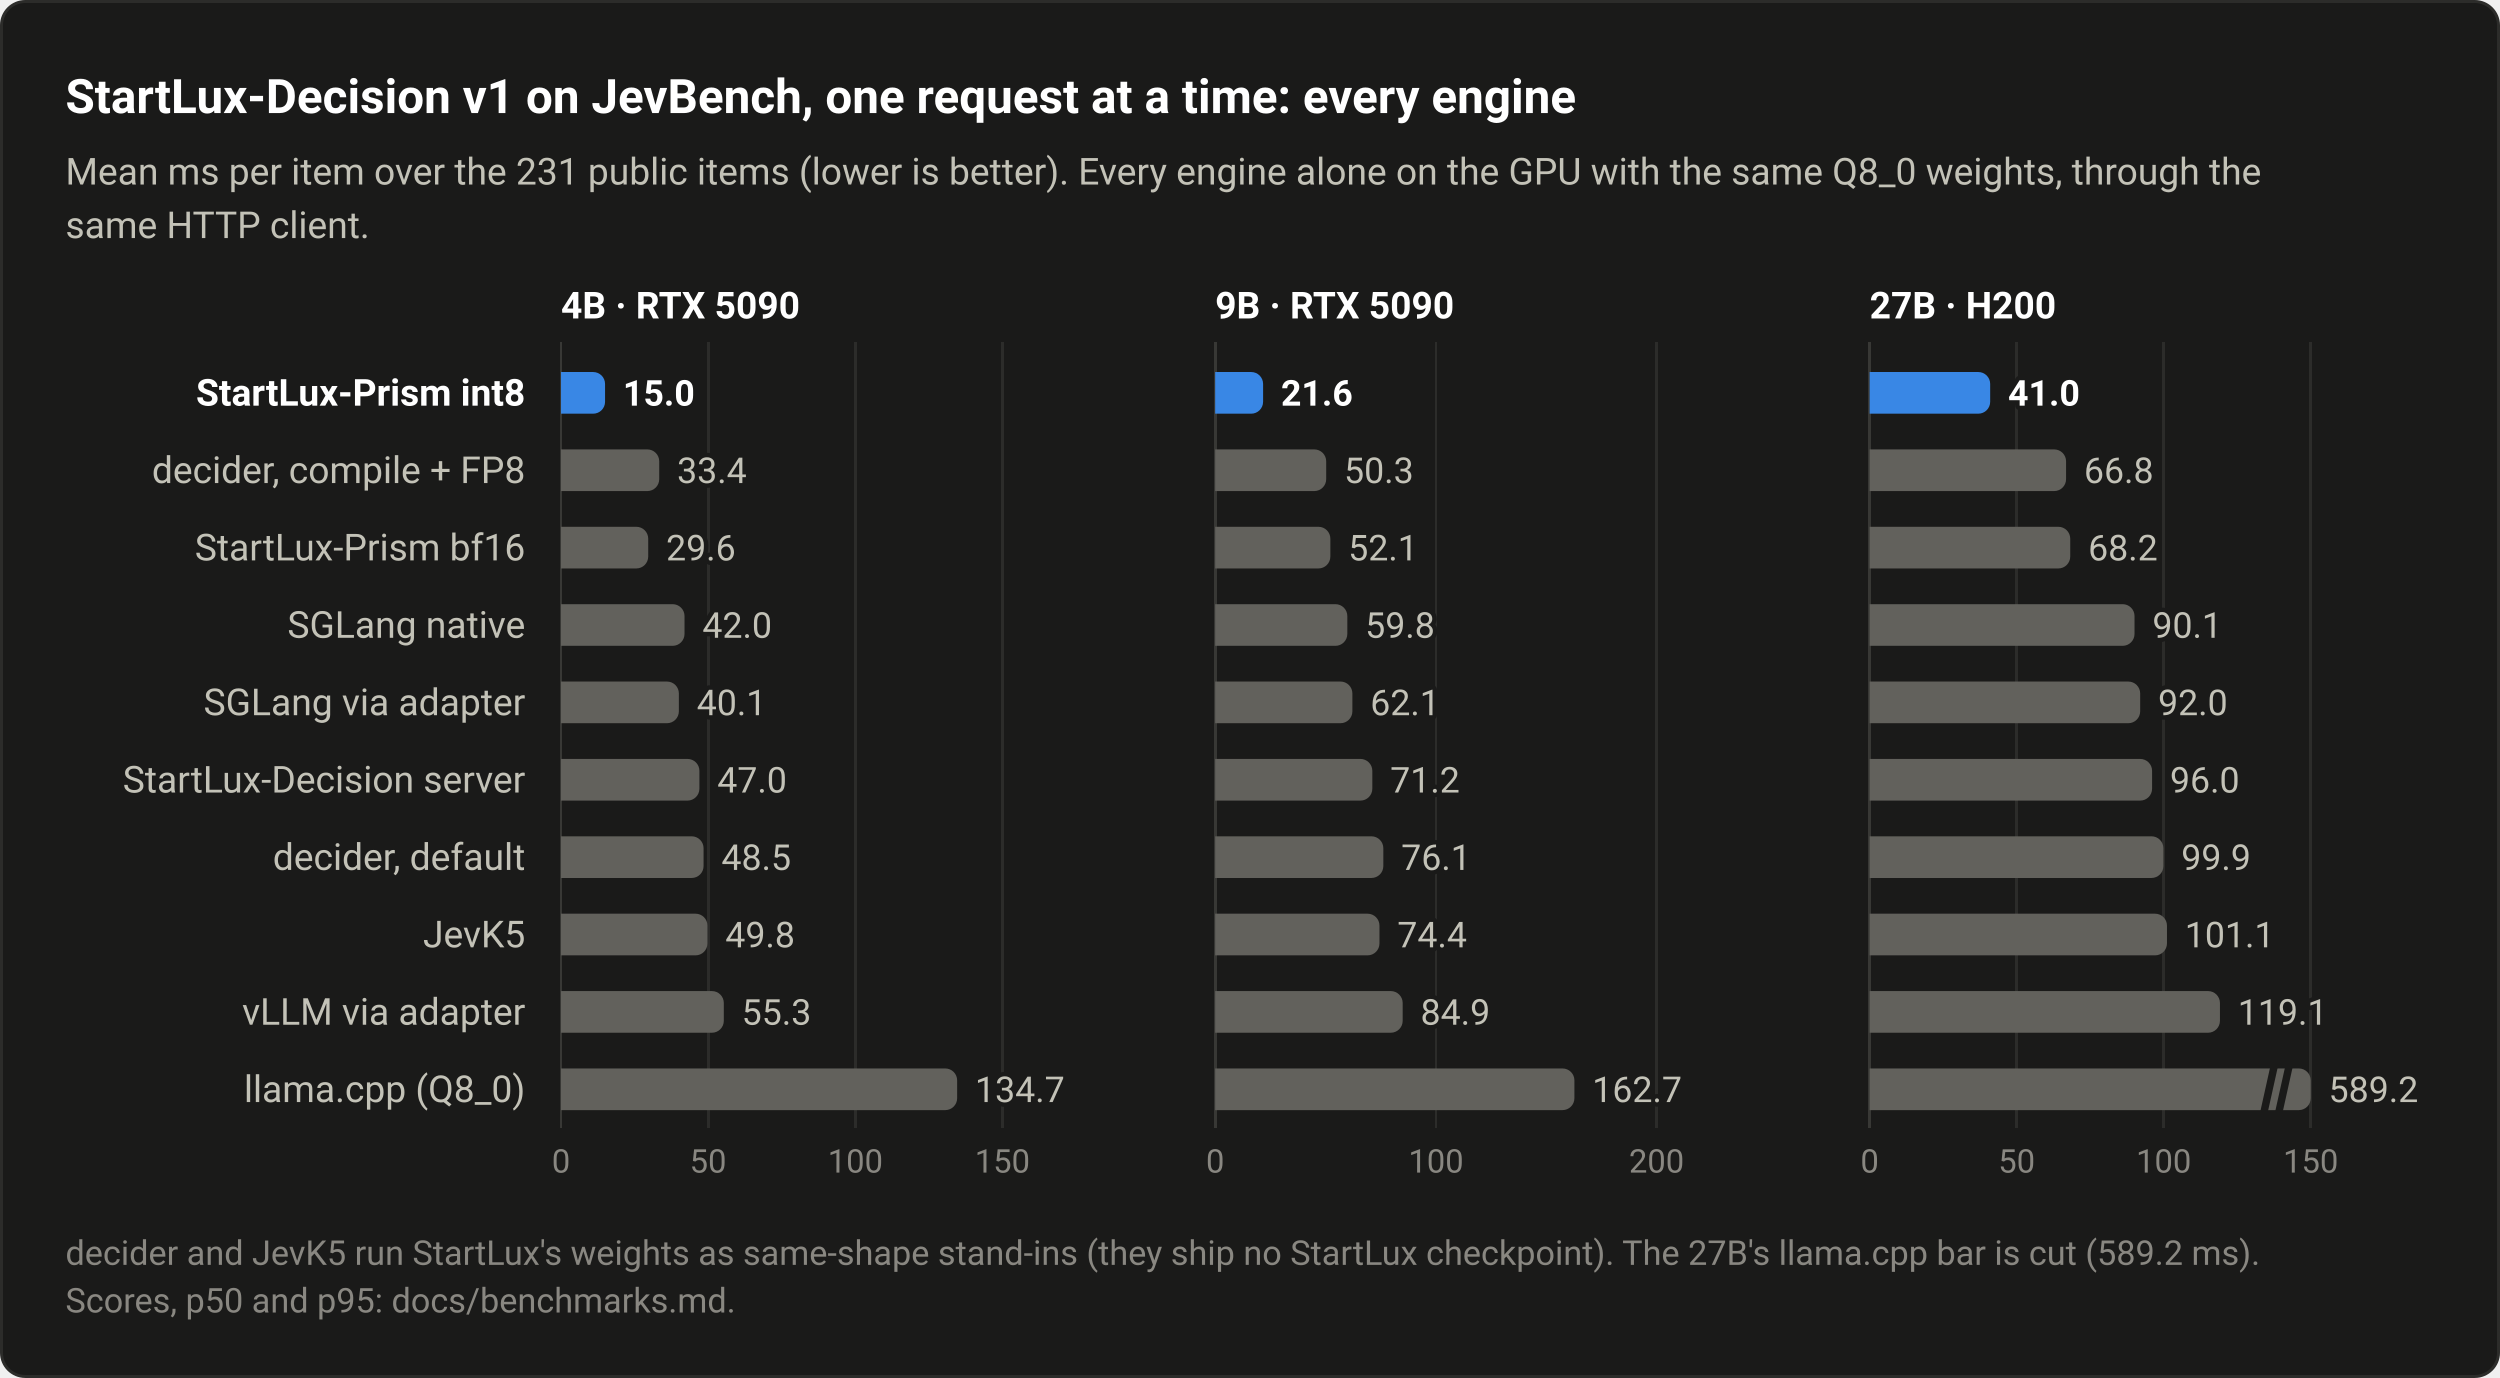
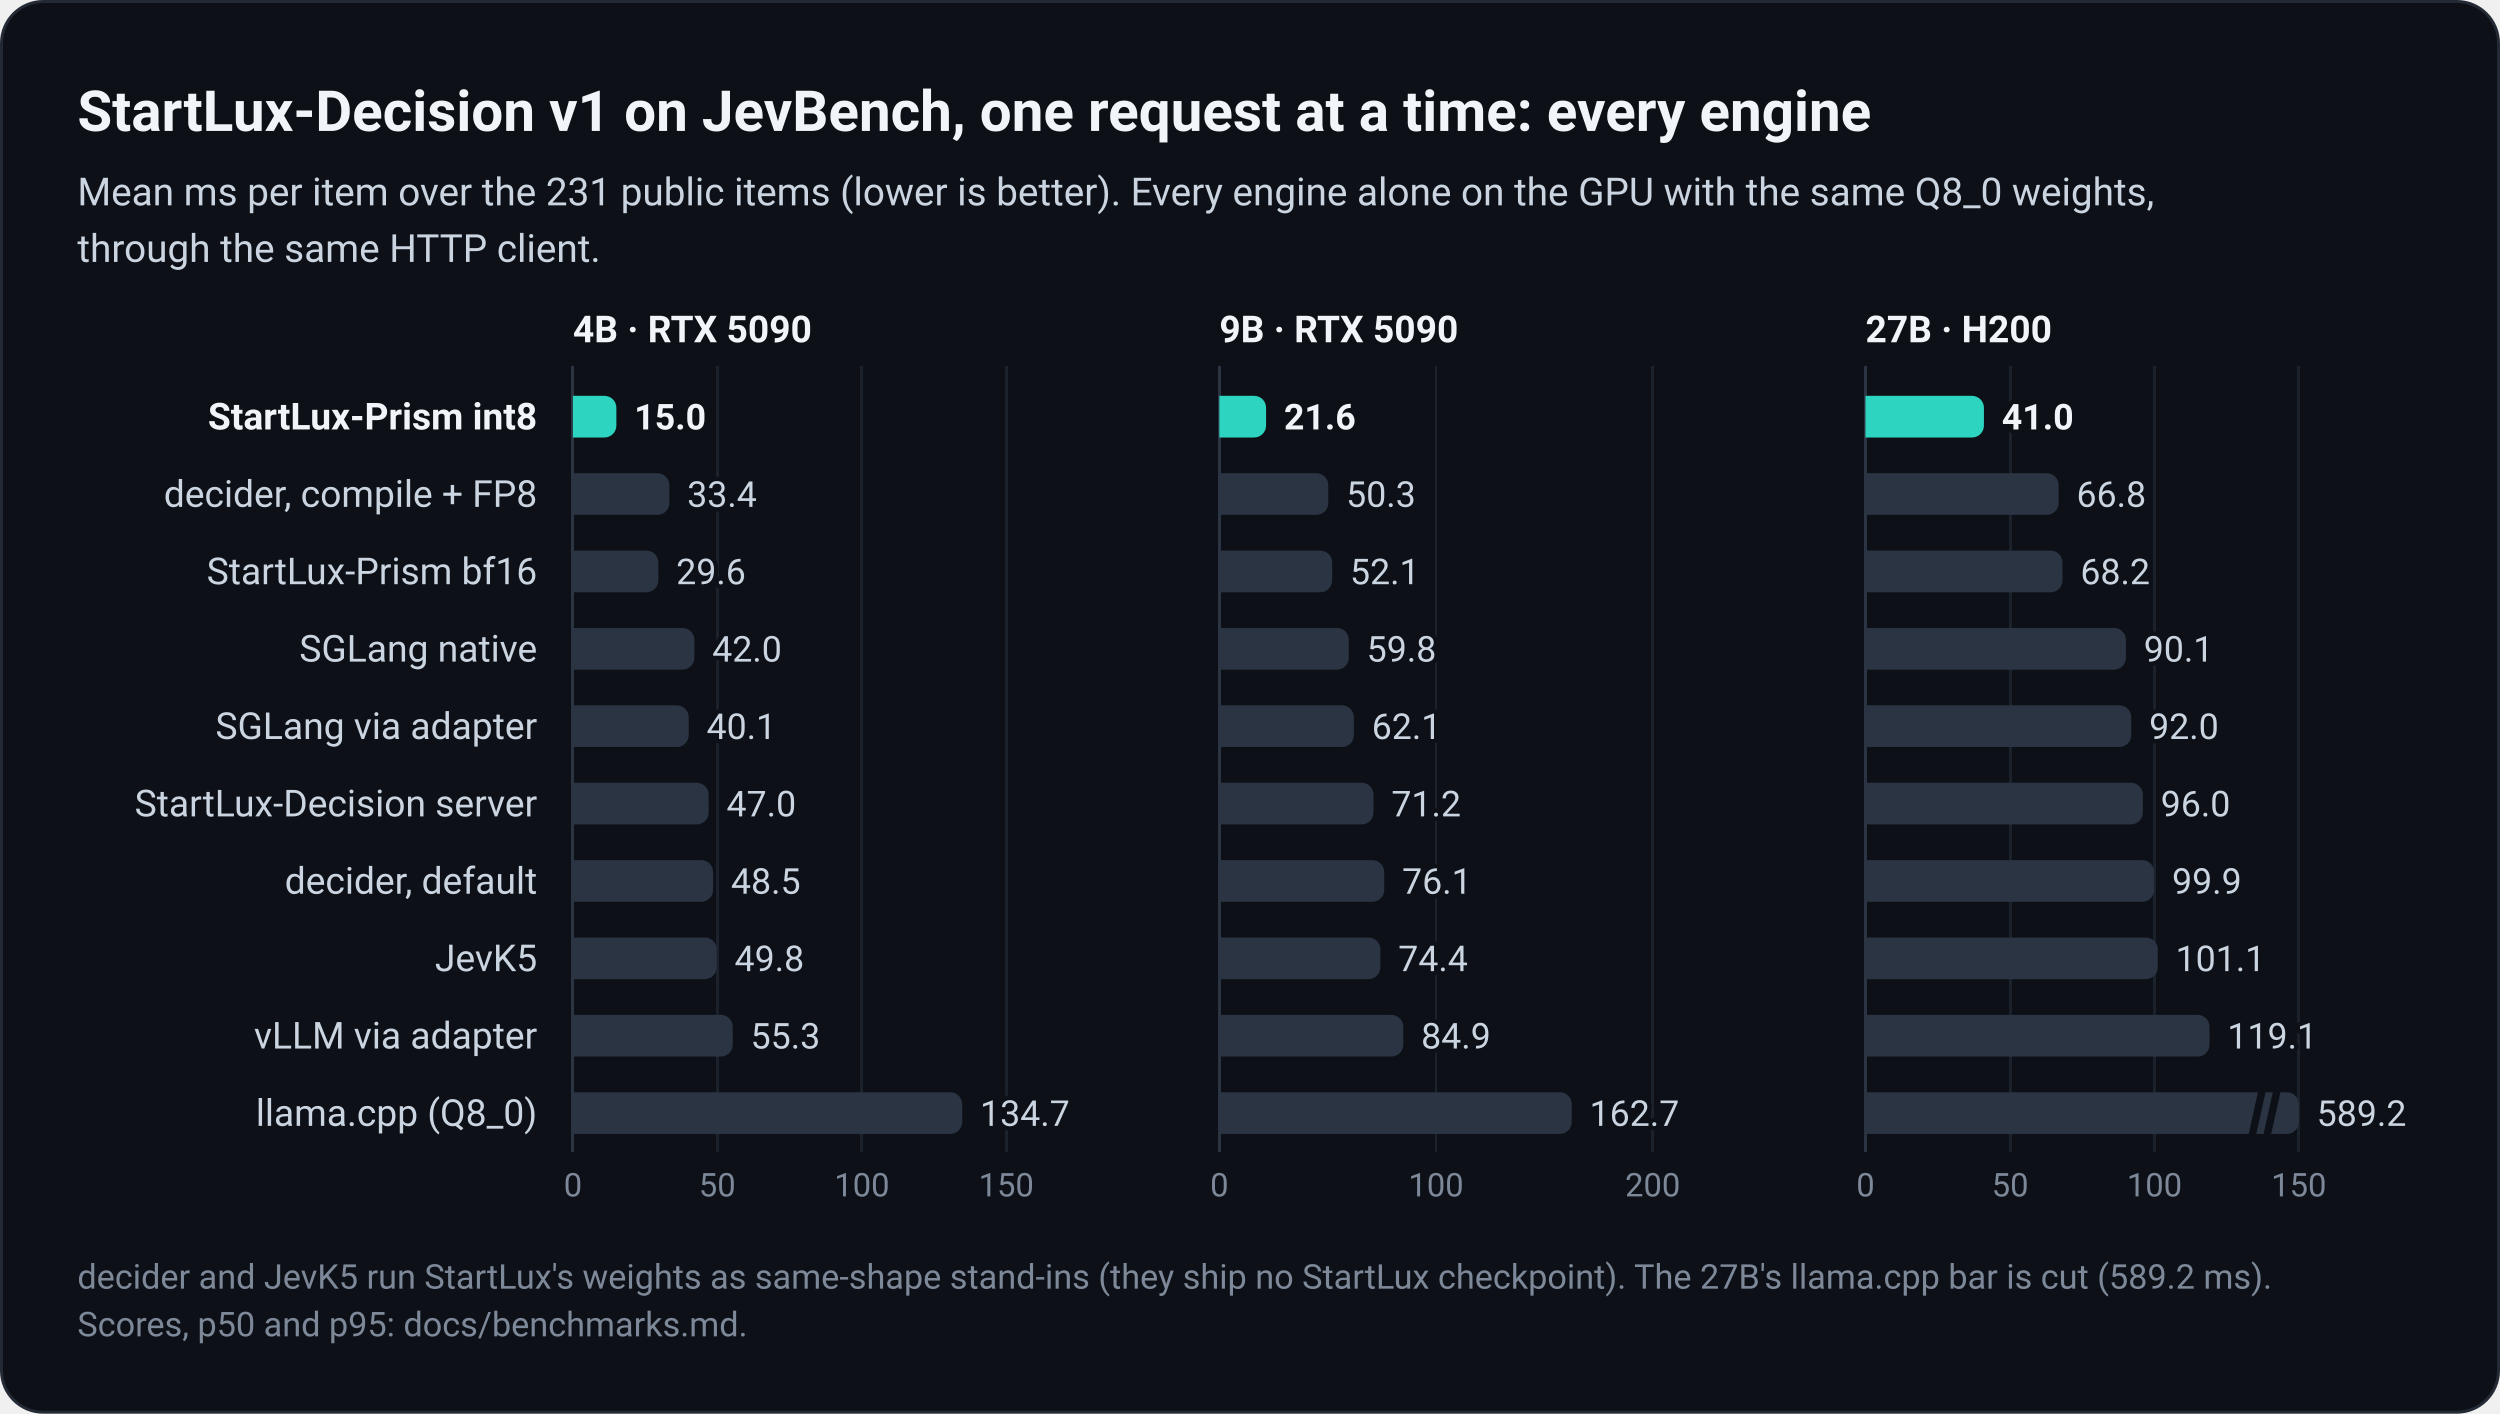
- <svg xmlns="http://www.w3.org/2000/svg" width="840" height="463" viewBox="0 0 840 463" role="img" aria-labelledby="title desc" font-family="system-ui, -apple-system, 'Segoe UI', Roboto, 'Helvetica Neue', Arial, sans-serif">
-   <rect x="0.5" y="0.5" width="839" height="462" rx="8" fill="#1a1a19" stroke="#2c2c2a" />
-   <text x="22.0" y="38.0" font-size="16" fill="#ffffff" text-anchor="start" font-weight="600">StartLux-Decision v1 on JevBench, one request at a time: every engine</text>
-   <text x="22.0" y="62.0" font-size="12.5" fill="#c3c2b7" text-anchor="start" font-weight="400">Mean ms per item over the 231 public items (lower is better). Every engine alone on the GPU with the same Q8_0 weights, through the</text>
-   <text x="22.0" y="80.0" font-size="12.5" fill="#c3c2b7" text-anchor="start" font-weight="400">same HTTP client.</text>
-   <text x="188.5" y="107.0" font-size="12.5" fill="#ffffff" text-anchor="start" font-weight="600">4B · RTX 5090</text>
-   <text x="188.5" y="394.0" font-size="11" fill="#898781" text-anchor="middle" font-weight="400" style="font-variant-numeric: tabular-nums">0</text>
-   <line x1="237.9" y1="115.0" x2="237.9" y2="379.0" stroke="#2c2c2a" stroke-width="1" shape-rendering="crispEdges" />
-   <text x="237.9" y="394.0" font-size="11" fill="#898781" text-anchor="middle" font-weight="400" style="font-variant-numeric: tabular-nums">50</text>
-   <line x1="287.4" y1="115.0" x2="287.4" y2="379.0" stroke="#2c2c2a" stroke-width="1" shape-rendering="crispEdges" />
-   <text x="287.4" y="394.0" font-size="11" fill="#898781" text-anchor="middle" font-weight="400" style="font-variant-numeric: tabular-nums">100</text>
-   <line x1="336.8" y1="115.0" x2="336.8" y2="379.0" stroke="#2c2c2a" stroke-width="1" shape-rendering="crispEdges" />
-   <text x="336.8" y="394.0" font-size="11" fill="#898781" text-anchor="middle" font-weight="400" style="font-variant-numeric: tabular-nums">150</text>
-   <line x1="188.5" y1="115.0" x2="188.5" y2="379.0" stroke="#383835" stroke-width="1" shape-rendering="crispEdges" />
-   <path d="M188.5,125.0 H199.3 A4.0,4.0 0 0 1 203.3,129.0 V135.0 A4.0,4.0 0 0 1 199.3,139.0 H188.5 Z" fill="#3987e5" />
-   <text x="209.3" y="136.3" font-size="12" fill="#ffffff" text-anchor="start" font-weight="600" style="font-variant-numeric: tabular-nums" stroke="#1a1a19" stroke-width="3" stroke-linejoin="round" paint-order="stroke">15.0</text>
-   <path d="M188.5,151.0 H217.5 A4.0,4.0 0 0 1 221.5,155.0 V161.0 A4.0,4.0 0 0 1 217.5,165.0 H188.5 Z" fill="#62615c" />
-   <text x="227.5" y="162.3" font-size="12" fill="#c3c2b7" text-anchor="start" font-weight="400" style="font-variant-numeric: tabular-nums" stroke="#1a1a19" stroke-width="3" stroke-linejoin="round" paint-order="stroke">33.4</text>
-   <path d="M188.5,177.0 H213.8 A4.0,4.0 0 0 1 217.8,181.0 V187.0 A4.0,4.0 0 0 1 213.8,191.0 H188.5 Z" fill="#62615c" />
-   <text x="223.8" y="188.3" font-size="12" fill="#c3c2b7" text-anchor="start" font-weight="400" style="font-variant-numeric: tabular-nums" stroke="#1a1a19" stroke-width="3" stroke-linejoin="round" paint-order="stroke">29.6</text>
-   <path d="M188.5,203.0 H226.0 A4.0,4.0 0 0 1 230.0,207.0 V213.0 A4.0,4.0 0 0 1 226.0,217.0 H188.5 Z" fill="#62615c" />
-   <text x="236.0" y="214.3" font-size="12" fill="#c3c2b7" text-anchor="start" font-weight="400" style="font-variant-numeric: tabular-nums" stroke="#1a1a19" stroke-width="3" stroke-linejoin="round" paint-order="stroke">42.0</text>
-   <path d="M188.5,229.0 H224.1 A4.0,4.0 0 0 1 228.1,233.0 V239.0 A4.0,4.0 0 0 1 224.1,243.0 H188.5 Z" fill="#62615c" />
-   <text x="234.1" y="240.3" font-size="12" fill="#c3c2b7" text-anchor="start" font-weight="400" style="font-variant-numeric: tabular-nums" stroke="#1a1a19" stroke-width="3" stroke-linejoin="round" paint-order="stroke">40.1</text>
-   <path d="M188.5,255.0 H231.0 A4.0,4.0 0 0 1 235.0,259.0 V265.0 A4.0,4.0 0 0 1 231.0,269.0 H188.5 Z" fill="#62615c" />
-   <text x="241.0" y="266.3" font-size="12" fill="#c3c2b7" text-anchor="start" font-weight="400" style="font-variant-numeric: tabular-nums" stroke="#1a1a19" stroke-width="3" stroke-linejoin="round" paint-order="stroke">47.0</text>
-   <path d="M188.5,281.0 H232.4 A4.0,4.0 0 0 1 236.4,285.0 V291.0 A4.0,4.0 0 0 1 232.4,295.0 H188.5 Z" fill="#62615c" />
-   <text x="242.4" y="292.3" font-size="12" fill="#c3c2b7" text-anchor="start" font-weight="400" style="font-variant-numeric: tabular-nums" stroke="#1a1a19" stroke-width="3" stroke-linejoin="round" paint-order="stroke">48.5</text>
-   <path d="M188.5,307.0 H233.7 A4.0,4.0 0 0 1 237.7,311.0 V317.0 A4.0,4.0 0 0 1 233.7,321.0 H188.5 Z" fill="#62615c" />
-   <text x="243.7" y="318.3" font-size="12" fill="#c3c2b7" text-anchor="start" font-weight="400" style="font-variant-numeric: tabular-nums" stroke="#1a1a19" stroke-width="3" stroke-linejoin="round" paint-order="stroke">49.8</text>
-   <path d="M188.5,333.0 H239.2 A4.0,4.0 0 0 1 243.2,337.0 V343.0 A4.0,4.0 0 0 1 239.2,347.0 H188.5 Z" fill="#62615c" />
-   <text x="249.2" y="344.3" font-size="12" fill="#c3c2b7" text-anchor="start" font-weight="400" style="font-variant-numeric: tabular-nums" stroke="#1a1a19" stroke-width="3" stroke-linejoin="round" paint-order="stroke">55.3</text>
-   <path d="M188.5,359.0 H317.6 A4.0,4.0 0 0 1 321.6,363.0 V369.0 A4.0,4.0 0 0 1 317.6,373.0 H188.5 Z" fill="#62615c" />
-   <text x="327.6" y="370.3" font-size="12" fill="#c3c2b7" text-anchor="start" font-weight="400" style="font-variant-numeric: tabular-nums" stroke="#1a1a19" stroke-width="3" stroke-linejoin="round" paint-order="stroke">134.7</text>
-   <text x="408.3" y="107.0" font-size="12.5" fill="#ffffff" text-anchor="start" font-weight="600">9B · RTX 5090</text>
-   <text x="408.3" y="394.0" font-size="11" fill="#898781" text-anchor="middle" font-weight="400" style="font-variant-numeric: tabular-nums">0</text>
-   <line x1="482.5" y1="115.0" x2="482.5" y2="379.0" stroke="#2c2c2a" stroke-width="1" shape-rendering="crispEdges" />
-   <text x="482.5" y="394.0" font-size="11" fill="#898781" text-anchor="middle" font-weight="400" style="font-variant-numeric: tabular-nums">100</text>
-   <line x1="556.6" y1="115.0" x2="556.6" y2="379.0" stroke="#2c2c2a" stroke-width="1" shape-rendering="crispEdges" />
-   <text x="556.6" y="394.0" font-size="11" fill="#898781" text-anchor="middle" font-weight="400" style="font-variant-numeric: tabular-nums">200</text>
-   <line x1="408.3" y1="115.0" x2="408.3" y2="379.0" stroke="#383835" stroke-width="1" shape-rendering="crispEdges" />
-   <path d="M408.3,125.0 H420.4 A4.0,4.0 0 0 1 424.4,129.0 V135.0 A4.0,4.0 0 0 1 420.4,139.0 H408.3 Z" fill="#3987e5" />
-   <text x="430.4" y="136.3" font-size="12" fill="#ffffff" text-anchor="start" font-weight="600" style="font-variant-numeric: tabular-nums" stroke="#1a1a19" stroke-width="3" stroke-linejoin="round" paint-order="stroke">21.6</text>
-   <path d="M408.3,151.0 H441.6 A4.0,4.0 0 0 1 445.6,155.0 V161.0 A4.0,4.0 0 0 1 441.6,165.0 H408.3 Z" fill="#62615c" />
-   <text x="451.6" y="162.3" font-size="12" fill="#c3c2b7" text-anchor="start" font-weight="400" style="font-variant-numeric: tabular-nums" stroke="#1a1a19" stroke-width="3" stroke-linejoin="round" paint-order="stroke">50.3</text>
-   <path d="M408.3,177.0 H443.0 A4.0,4.0 0 0 1 447.0,181.0 V187.0 A4.0,4.0 0 0 1 443.0,191.0 H408.3 Z" fill="#62615c" />
-   <text x="453.0" y="188.3" font-size="12" fill="#c3c2b7" text-anchor="start" font-weight="400" style="font-variant-numeric: tabular-nums" stroke="#1a1a19" stroke-width="3" stroke-linejoin="round" paint-order="stroke">52.1</text>
-   <path d="M408.3,203.0 H448.7 A4.0,4.0 0 0 1 452.7,207.0 V213.0 A4.0,4.0 0 0 1 448.7,217.0 H408.3 Z" fill="#62615c" />
-   <text x="458.7" y="214.3" font-size="12" fill="#c3c2b7" text-anchor="start" font-weight="400" style="font-variant-numeric: tabular-nums" stroke="#1a1a19" stroke-width="3" stroke-linejoin="round" paint-order="stroke">59.8</text>
-   <path d="M408.3,229.0 H450.4 A4.0,4.0 0 0 1 454.4,233.0 V239.0 A4.0,4.0 0 0 1 450.4,243.0 H408.3 Z" fill="#62615c" />
-   <text x="460.4" y="240.3" font-size="12" fill="#c3c2b7" text-anchor="start" font-weight="400" style="font-variant-numeric: tabular-nums" stroke="#1a1a19" stroke-width="3" stroke-linejoin="round" paint-order="stroke">62.1</text>
-   <path d="M408.3,255.0 H457.1 A4.0,4.0 0 0 1 461.1,259.0 V265.0 A4.0,4.0 0 0 1 457.1,269.0 H408.3 Z" fill="#62615c" />
-   <text x="467.1" y="266.3" font-size="12" fill="#c3c2b7" text-anchor="start" font-weight="400" style="font-variant-numeric: tabular-nums" stroke="#1a1a19" stroke-width="3" stroke-linejoin="round" paint-order="stroke">71.2</text>
-   <path d="M408.3,281.0 H460.8 A4.0,4.0 0 0 1 464.8,285.0 V291.0 A4.0,4.0 0 0 1 460.8,295.0 H408.3 Z" fill="#62615c" />
-   <text x="470.8" y="292.3" font-size="12" fill="#c3c2b7" text-anchor="start" font-weight="400" style="font-variant-numeric: tabular-nums" stroke="#1a1a19" stroke-width="3" stroke-linejoin="round" paint-order="stroke">76.1</text>
-   <path d="M408.3,307.0 H459.5 A4.0,4.0 0 0 1 463.5,311.0 V317.0 A4.0,4.0 0 0 1 459.5,321.0 H408.3 Z" fill="#62615c" />
-   <text x="469.5" y="318.3" font-size="12" fill="#c3c2b7" text-anchor="start" font-weight="400" style="font-variant-numeric: tabular-nums" stroke="#1a1a19" stroke-width="3" stroke-linejoin="round" paint-order="stroke">74.4</text>
-   <path d="M408.3,333.0 H467.3 A4.0,4.0 0 0 1 471.3,337.0 V343.0 A4.0,4.0 0 0 1 467.3,347.0 H408.3 Z" fill="#62615c" />
-   <text x="477.3" y="344.3" font-size="12" fill="#c3c2b7" text-anchor="start" font-weight="400" style="font-variant-numeric: tabular-nums" stroke="#1a1a19" stroke-width="3" stroke-linejoin="round" paint-order="stroke">84.9</text>
-   <path d="M408.3,359.0 H525.0 A4.0,4.0 0 0 1 529.0,363.0 V369.0 A4.0,4.0 0 0 1 525.0,373.0 H408.3 Z" fill="#62615c" />
-   <text x="535.0" y="370.3" font-size="12" fill="#c3c2b7" text-anchor="start" font-weight="400" style="font-variant-numeric: tabular-nums" stroke="#1a1a19" stroke-width="3" stroke-linejoin="round" paint-order="stroke">162.7</text>
-   <text x="628.2" y="107.0" font-size="12.5" fill="#ffffff" text-anchor="start" font-weight="600">27B · H200</text>
-   <text x="628.2" y="394.0" font-size="11" fill="#898781" text-anchor="middle" font-weight="400" style="font-variant-numeric: tabular-nums">0</text>
-   <line x1="677.6" y1="115.0" x2="677.6" y2="379.0" stroke="#2c2c2a" stroke-width="1" shape-rendering="crispEdges" />
-   <text x="677.6" y="394.0" font-size="11" fill="#898781" text-anchor="middle" font-weight="400" style="font-variant-numeric: tabular-nums">50</text>
-   <line x1="727.0" y1="115.0" x2="727.0" y2="379.0" stroke="#2c2c2a" stroke-width="1" shape-rendering="crispEdges" />
-   <text x="727.0" y="394.0" font-size="11" fill="#898781" text-anchor="middle" font-weight="400" style="font-variant-numeric: tabular-nums">100</text>
-   <line x1="776.4" y1="115.0" x2="776.4" y2="379.0" stroke="#2c2c2a" stroke-width="1" shape-rendering="crispEdges" />
-   <text x="776.4" y="394.0" font-size="11" fill="#898781" text-anchor="middle" font-weight="400" style="font-variant-numeric: tabular-nums">150</text>
-   <line x1="628.2" y1="115.0" x2="628.2" y2="379.0" stroke="#383835" stroke-width="1" shape-rendering="crispEdges" />
-   <path d="M628.2,125.0 H664.7 A4.0,4.0 0 0 1 668.7,129.0 V135.0 A4.0,4.0 0 0 1 664.7,139.0 H628.2 Z" fill="#3987e5" />
-   <text x="674.7" y="136.3" font-size="12" fill="#ffffff" text-anchor="start" font-weight="600" style="font-variant-numeric: tabular-nums" stroke="#1a1a19" stroke-width="3" stroke-linejoin="round" paint-order="stroke">41.0</text>
-   <path d="M628.2,151.0 H690.2 A4.0,4.0 0 0 1 694.2,155.0 V161.0 A4.0,4.0 0 0 1 690.2,165.0 H628.2 Z" fill="#62615c" />
-   <text x="700.2" y="162.3" font-size="12" fill="#c3c2b7" text-anchor="start" font-weight="400" style="font-variant-numeric: tabular-nums" stroke="#1a1a19" stroke-width="3" stroke-linejoin="round" paint-order="stroke">66.8</text>
-   <path d="M628.2,177.0 H691.6 A4.0,4.0 0 0 1 695.6,181.0 V187.0 A4.0,4.0 0 0 1 691.6,191.0 H628.2 Z" fill="#62615c" />
-   <text x="701.6" y="188.3" font-size="12" fill="#c3c2b7" text-anchor="start" font-weight="400" style="font-variant-numeric: tabular-nums" stroke="#1a1a19" stroke-width="3" stroke-linejoin="round" paint-order="stroke">68.2</text>
-   <path d="M628.2,203.0 H713.2 A4.0,4.0 0 0 1 717.2,207.0 V213.0 A4.0,4.0 0 0 1 713.2,217.0 H628.2 Z" fill="#62615c" />
-   <text x="723.2" y="214.3" font-size="12" fill="#c3c2b7" text-anchor="start" font-weight="400" style="font-variant-numeric: tabular-nums" stroke="#1a1a19" stroke-width="3" stroke-linejoin="round" paint-order="stroke">90.1</text>
-   <path d="M628.2,229.0 H715.1 A4.0,4.0 0 0 1 719.1,233.0 V239.0 A4.0,4.0 0 0 1 715.1,243.0 H628.2 Z" fill="#62615c" />
-   <text x="725.1" y="240.3" font-size="12" fill="#c3c2b7" text-anchor="start" font-weight="400" style="font-variant-numeric: tabular-nums" stroke="#1a1a19" stroke-width="3" stroke-linejoin="round" paint-order="stroke">92.0</text>
-   <path d="M628.2,255.0 H719.1 A4.0,4.0 0 0 1 723.1,259.0 V265.0 A4.0,4.0 0 0 1 719.1,269.0 H628.2 Z" fill="#62615c" />
-   <text x="729.1" y="266.3" font-size="12" fill="#c3c2b7" text-anchor="start" font-weight="400" style="font-variant-numeric: tabular-nums" stroke="#1a1a19" stroke-width="3" stroke-linejoin="round" paint-order="stroke">96.0</text>
-   <path d="M628.2,281.0 H722.9 A4.0,4.0 0 0 1 726.9,285.0 V291.0 A4.0,4.0 0 0 1 722.9,295.0 H628.2 Z" fill="#62615c" />
-   <text x="732.9" y="292.3" font-size="12" fill="#c3c2b7" text-anchor="start" font-weight="400" style="font-variant-numeric: tabular-nums" stroke="#1a1a19" stroke-width="3" stroke-linejoin="round" paint-order="stroke">99.9</text>
-   <path d="M628.2,307.0 H724.1 A4.0,4.0 0 0 1 728.1,311.0 V317.0 A4.0,4.0 0 0 1 724.1,321.0 H628.2 Z" fill="#62615c" />
-   <text x="734.1" y="318.3" font-size="12" fill="#c3c2b7" text-anchor="start" font-weight="400" style="font-variant-numeric: tabular-nums" stroke="#1a1a19" stroke-width="3" stroke-linejoin="round" paint-order="stroke">101.1</text>
-   <path d="M628.2,333.0 H741.9 A4.0,4.0 0 0 1 745.9,337.0 V343.0 A4.0,4.0 0 0 1 741.9,347.0 H628.2 Z" fill="#62615c" />
-   <text x="751.9" y="344.3" font-size="12" fill="#c3c2b7" text-anchor="start" font-weight="400" style="font-variant-numeric: tabular-nums" stroke="#1a1a19" stroke-width="3" stroke-linejoin="round" paint-order="stroke">119.1</text>
-   <path d="M628.2,359.0 H772.4 A4.0,4.0 0 0 1 776.4,363.0 V369.0 A4.0,4.0 0 0 1 772.4,373.0 H628.2 Z" fill="#62615c" />
-   <line x1="760.4" y1="375.0" x2="764.4" y2="357.0" stroke="#1a1a19" stroke-width="2.5" />
-   <line x1="765.4" y1="375.0" x2="769.4" y2="357.0" stroke="#1a1a19" stroke-width="2.5" />
-   <text x="782.4" y="370.3" font-size="12" fill="#c3c2b7" text-anchor="start" font-weight="400" style="font-variant-numeric: tabular-nums" stroke="#1a1a19" stroke-width="3" stroke-linejoin="round" paint-order="stroke">589.2</text>
-   <text x="176.5" y="136.3" font-size="12.5" fill="#ffffff" text-anchor="end" font-weight="600">StartLux-Prism int8</text>
-   <text x="176.5" y="162.3" font-size="12.5" fill="#c3c2b7" text-anchor="end" font-weight="400">decider, compile + FP8</text>
-   <text x="176.5" y="188.3" font-size="12.5" fill="#c3c2b7" text-anchor="end" font-weight="400">StartLux-Prism bf16</text>
-   <text x="176.5" y="214.3" font-size="12.5" fill="#c3c2b7" text-anchor="end" font-weight="400">SGLang native</text>
-   <text x="176.5" y="240.3" font-size="12.5" fill="#c3c2b7" text-anchor="end" font-weight="400">SGLang via adapter</text>
-   <text x="176.5" y="266.3" font-size="12.5" fill="#c3c2b7" text-anchor="end" font-weight="400">StartLux-Decision server</text>
-   <text x="176.5" y="292.3" font-size="12.5" fill="#c3c2b7" text-anchor="end" font-weight="400">decider, default</text>
-   <text x="176.5" y="318.3" font-size="12.5" fill="#c3c2b7" text-anchor="end" font-weight="400">JevK5</text>
-   <text x="176.5" y="344.3" font-size="12.5" fill="#c3c2b7" text-anchor="end" font-weight="400">vLLM via adapter</text>
-   <text x="176.5" y="370.3" font-size="12.5" fill="#c3c2b7" text-anchor="end" font-weight="400">llama.cpp (Q8_0)</text>
-   <text x="22.0" y="425.0" font-size="11.5" fill="#898781" text-anchor="start" font-weight="400">decider and JevK5 run StartLux's weights as same-shape stand-ins (they ship no StartLux checkpoint). The 27B's llama.cpp bar is cut (589.2 ms).</text>
-   <text x="22.0" y="441.0" font-size="11.5" fill="#898781" text-anchor="start" font-weight="400">Scores, p50 and p95: docs/benchmarks.md.</text>
+ <svg xmlns="http://www.w3.org/2000/svg" width="840" height="475" viewBox="0 0 840 475" role="img" aria-labelledby="title desc" font-family="system-ui, -apple-system, 'Segoe UI', Roboto, 'Helvetica Neue', Arial, sans-serif">
+   <rect x="0.5" y="0.5" width="839" height="474" rx="14" fill="#0d1117" stroke="#232a35" />
+   <text x="26.0" y="44.0" font-size="19" fill="#f1f5f9" text-anchor="start" font-weight="700">StartLux-Decision v1 on JevBench, one request at a time: every engine</text>
+   <text x="26.0" y="69.0" font-size="13" fill="#cbd5e1" text-anchor="start" font-weight="400">Mean ms per item over the 231 public items (lower is better). Every engine alone on the GPU with the same Q8_0 weights,</text>
+   <text x="26.0" y="88.0" font-size="13" fill="#cbd5e1" text-anchor="start" font-weight="400">through the same HTTP client.</text>
+   <text x="192.5" y="115.0" font-size="12.5" fill="#f1f5f9" text-anchor="start" font-weight="600">4B · RTX 5090</text>
+   <text x="192.5" y="402.0" font-size="11" fill="#7d8899" text-anchor="middle" font-weight="400" style="font-variant-numeric: tabular-nums">0</text>
+   <line x1="241.0" y1="123.0" x2="241.0" y2="387.0" stroke="#1b222c" stroke-width="1" shape-rendering="crispEdges" />
+   <text x="241.0" y="402.0" font-size="11" fill="#7d8899" text-anchor="middle" font-weight="400" style="font-variant-numeric: tabular-nums">50</text>
+   <line x1="289.6" y1="123.0" x2="289.6" y2="387.0" stroke="#1b222c" stroke-width="1" shape-rendering="crispEdges" />
+   <text x="289.6" y="402.0" font-size="11" fill="#7d8899" text-anchor="middle" font-weight="400" style="font-variant-numeric: tabular-nums">100</text>
+   <line x1="338.1" y1="123.0" x2="338.1" y2="387.0" stroke="#1b222c" stroke-width="1" shape-rendering="crispEdges" />
+   <text x="338.1" y="402.0" font-size="11" fill="#7d8899" text-anchor="middle" font-weight="400" style="font-variant-numeric: tabular-nums">150</text>
+   <line x1="192.5" y1="123.0" x2="192.5" y2="387.0" stroke="#2b3443" stroke-width="1" shape-rendering="crispEdges" />
+   <path d="M192.5,133.0 H203.1 A4.0,4.0 0 0 1 207.1,137.0 V143.0 A4.0,4.0 0 0 1 203.1,147.0 H192.5 Z" fill="#2dd4bf" />
+   <text x="213.1" y="144.3" font-size="12" fill="#f1f5f9" text-anchor="start" font-weight="600" style="font-variant-numeric: tabular-nums" stroke="#0d1117" stroke-width="3" stroke-linejoin="round" paint-order="stroke">15.0</text>
+   <path d="M192.5,159.0 H220.9 A4.0,4.0 0 0 1 224.9,163.0 V169.0 A4.0,4.0 0 0 1 220.9,173.0 H192.5 Z" fill="#2b3443" />
+   <text x="230.9" y="170.3" font-size="12" fill="#cbd5e1" text-anchor="start" font-weight="400" style="font-variant-numeric: tabular-nums" stroke="#0d1117" stroke-width="3" stroke-linejoin="round" paint-order="stroke">33.4</text>
+   <path d="M192.5,185.0 H217.2 A4.0,4.0 0 0 1 221.2,189.0 V195.0 A4.0,4.0 0 0 1 217.2,199.0 H192.5 Z" fill="#2b3443" />
+   <text x="227.2" y="196.3" font-size="12" fill="#cbd5e1" text-anchor="start" font-weight="400" style="font-variant-numeric: tabular-nums" stroke="#0d1117" stroke-width="3" stroke-linejoin="round" paint-order="stroke">29.6</text>
+   <path d="M192.5,211.0 H229.3 A4.0,4.0 0 0 1 233.3,215.0 V221.0 A4.0,4.0 0 0 1 229.3,225.0 H192.5 Z" fill="#2b3443" />
+   <text x="239.3" y="222.3" font-size="12" fill="#cbd5e1" text-anchor="start" font-weight="400" style="font-variant-numeric: tabular-nums" stroke="#0d1117" stroke-width="3" stroke-linejoin="round" paint-order="stroke">42.0</text>
+   <path d="M192.5,237.0 H227.4 A4.0,4.0 0 0 1 231.4,241.0 V247.0 A4.0,4.0 0 0 1 227.4,251.0 H192.5 Z" fill="#2b3443" />
+   <text x="237.4" y="248.3" font-size="12" fill="#cbd5e1" text-anchor="start" font-weight="400" style="font-variant-numeric: tabular-nums" stroke="#0d1117" stroke-width="3" stroke-linejoin="round" paint-order="stroke">40.1</text>
+   <path d="M192.5,263.0 H234.1 A4.0,4.0 0 0 1 238.1,267.0 V273.0 A4.0,4.0 0 0 1 234.1,277.0 H192.5 Z" fill="#2b3443" />
+   <text x="244.1" y="274.3" font-size="12" fill="#cbd5e1" text-anchor="start" font-weight="400" style="font-variant-numeric: tabular-nums" stroke="#0d1117" stroke-width="3" stroke-linejoin="round" paint-order="stroke">47.0</text>
+   <path d="M192.5,289.0 H235.6 A4.0,4.0 0 0 1 239.6,293.0 V299.0 A4.0,4.0 0 0 1 235.6,303.0 H192.5 Z" fill="#2b3443" />
+   <text x="245.6" y="300.3" font-size="12" fill="#cbd5e1" text-anchor="start" font-weight="400" style="font-variant-numeric: tabular-nums" stroke="#0d1117" stroke-width="3" stroke-linejoin="round" paint-order="stroke">48.5</text>
+   <path d="M192.5,315.0 H236.8 A4.0,4.0 0 0 1 240.8,319.0 V325.0 A4.0,4.0 0 0 1 236.8,329.0 H192.5 Z" fill="#2b3443" />
+   <text x="246.8" y="326.3" font-size="12" fill="#cbd5e1" text-anchor="start" font-weight="400" style="font-variant-numeric: tabular-nums" stroke="#0d1117" stroke-width="3" stroke-linejoin="round" paint-order="stroke">49.8</text>
+   <path d="M192.5,341.0 H242.2 A4.0,4.0 0 0 1 246.2,345.0 V351.0 A4.0,4.0 0 0 1 242.2,355.0 H192.5 Z" fill="#2b3443" />
+   <text x="252.2" y="352.3" font-size="12" fill="#cbd5e1" text-anchor="start" font-weight="400" style="font-variant-numeric: tabular-nums" stroke="#0d1117" stroke-width="3" stroke-linejoin="round" paint-order="stroke">55.3</text>
+   <path d="M192.5,367.0 H319.3 A4.0,4.0 0 0 1 323.3,371.0 V377.0 A4.0,4.0 0 0 1 319.3,381.0 H192.5 Z" fill="#2b3443" />
+   <text x="329.3" y="378.3" font-size="12" fill="#cbd5e1" text-anchor="start" font-weight="400" style="font-variant-numeric: tabular-nums" stroke="#0d1117" stroke-width="3" stroke-linejoin="round" paint-order="stroke">134.7</text>
+   <text x="409.7" y="115.0" font-size="12.5" fill="#f1f5f9" text-anchor="start" font-weight="600">9B · RTX 5090</text>
+   <text x="409.7" y="402.0" font-size="11" fill="#7d8899" text-anchor="middle" font-weight="400" style="font-variant-numeric: tabular-nums">0</text>
+   <line x1="482.5" y1="123.0" x2="482.5" y2="387.0" stroke="#1b222c" stroke-width="1" shape-rendering="crispEdges" />
+   <text x="482.5" y="402.0" font-size="11" fill="#7d8899" text-anchor="middle" font-weight="400" style="font-variant-numeric: tabular-nums">100</text>
+   <line x1="555.3" y1="123.0" x2="555.3" y2="387.0" stroke="#1b222c" stroke-width="1" shape-rendering="crispEdges" />
+   <text x="555.3" y="402.0" font-size="11" fill="#7d8899" text-anchor="middle" font-weight="400" style="font-variant-numeric: tabular-nums">200</text>
+   <line x1="409.7" y1="123.0" x2="409.7" y2="387.0" stroke="#2b3443" stroke-width="1" shape-rendering="crispEdges" />
+   <path d="M409.7,133.0 H421.4 A4.0,4.0 0 0 1 425.4,137.0 V143.0 A4.0,4.0 0 0 1 421.4,147.0 H409.7 Z" fill="#2dd4bf" />
+   <text x="431.4" y="144.3" font-size="12" fill="#f1f5f9" text-anchor="start" font-weight="600" style="font-variant-numeric: tabular-nums" stroke="#0d1117" stroke-width="3" stroke-linejoin="round" paint-order="stroke">21.6</text>
+   <path d="M409.7,159.0 H442.3 A4.0,4.0 0 0 1 446.3,163.0 V169.0 A4.0,4.0 0 0 1 442.3,173.0 H409.7 Z" fill="#2b3443" />
+   <text x="452.3" y="170.3" font-size="12" fill="#cbd5e1" text-anchor="start" font-weight="400" style="font-variant-numeric: tabular-nums" stroke="#0d1117" stroke-width="3" stroke-linejoin="round" paint-order="stroke">50.3</text>
+   <path d="M409.7,185.0 H443.6 A4.0,4.0 0 0 1 447.6,189.0 V195.0 A4.0,4.0 0 0 1 443.6,199.0 H409.7 Z" fill="#2b3443" />
+   <text x="453.6" y="196.3" font-size="12" fill="#cbd5e1" text-anchor="start" font-weight="400" style="font-variant-numeric: tabular-nums" stroke="#0d1117" stroke-width="3" stroke-linejoin="round" paint-order="stroke">52.1</text>
+   <path d="M409.7,211.0 H449.2 A4.0,4.0 0 0 1 453.2,215.0 V221.0 A4.0,4.0 0 0 1 449.2,225.0 H409.7 Z" fill="#2b3443" />
+   <text x="459.2" y="222.3" font-size="12" fill="#cbd5e1" text-anchor="start" font-weight="400" style="font-variant-numeric: tabular-nums" stroke="#0d1117" stroke-width="3" stroke-linejoin="round" paint-order="stroke">59.8</text>
+   <path d="M409.7,237.0 H450.9 A4.0,4.0 0 0 1 454.9,241.0 V247.0 A4.0,4.0 0 0 1 450.9,251.0 H409.7 Z" fill="#2b3443" />
+   <text x="460.9" y="248.3" font-size="12" fill="#cbd5e1" text-anchor="start" font-weight="400" style="font-variant-numeric: tabular-nums" stroke="#0d1117" stroke-width="3" stroke-linejoin="round" paint-order="stroke">62.1</text>
+   <path d="M409.7,263.0 H457.5 A4.0,4.0 0 0 1 461.5,267.0 V273.0 A4.0,4.0 0 0 1 457.5,277.0 H409.7 Z" fill="#2b3443" />
+   <text x="467.5" y="274.3" font-size="12" fill="#cbd5e1" text-anchor="start" font-weight="400" style="font-variant-numeric: tabular-nums" stroke="#0d1117" stroke-width="3" stroke-linejoin="round" paint-order="stroke">71.2</text>
+   <path d="M409.7,289.0 H461.1 A4.0,4.0 0 0 1 465.1,293.0 V299.0 A4.0,4.0 0 0 1 461.1,303.0 H409.7 Z" fill="#2b3443" />
+   <text x="471.1" y="300.3" font-size="12" fill="#cbd5e1" text-anchor="start" font-weight="400" style="font-variant-numeric: tabular-nums" stroke="#0d1117" stroke-width="3" stroke-linejoin="round" paint-order="stroke">76.1</text>
+   <path d="M409.7,315.0 H459.8 A4.0,4.0 0 0 1 463.8,319.0 V325.0 A4.0,4.0 0 0 1 459.8,329.0 H409.7 Z" fill="#2b3443" />
+   <text x="469.8" y="326.3" font-size="12" fill="#cbd5e1" text-anchor="start" font-weight="400" style="font-variant-numeric: tabular-nums" stroke="#0d1117" stroke-width="3" stroke-linejoin="round" paint-order="stroke">74.4</text>
+   <path d="M409.7,341.0 H467.5 A4.0,4.0 0 0 1 471.5,345.0 V351.0 A4.0,4.0 0 0 1 467.5,355.0 H409.7 Z" fill="#2b3443" />
+   <text x="477.5" y="352.3" font-size="12" fill="#cbd5e1" text-anchor="start" font-weight="400" style="font-variant-numeric: tabular-nums" stroke="#0d1117" stroke-width="3" stroke-linejoin="round" paint-order="stroke">84.9</text>
+   <path d="M409.7,367.0 H524.1 A4.0,4.0 0 0 1 528.1,371.0 V377.0 A4.0,4.0 0 0 1 524.1,381.0 H409.7 Z" fill="#2b3443" />
+   <text x="534.1" y="378.3" font-size="12" fill="#cbd5e1" text-anchor="start" font-weight="400" style="font-variant-numeric: tabular-nums" stroke="#0d1117" stroke-width="3" stroke-linejoin="round" paint-order="stroke">162.7</text>
+   <text x="626.8" y="115.0" font-size="12.5" fill="#f1f5f9" text-anchor="start" font-weight="600">27B · H200</text>
+   <text x="626.8" y="402.0" font-size="11" fill="#7d8899" text-anchor="middle" font-weight="400" style="font-variant-numeric: tabular-nums">0</text>
+   <line x1="675.4" y1="123.0" x2="675.4" y2="387.0" stroke="#1b222c" stroke-width="1" shape-rendering="crispEdges" />
+   <text x="675.4" y="402.0" font-size="11" fill="#7d8899" text-anchor="middle" font-weight="400" style="font-variant-numeric: tabular-nums">50</text>
+   <line x1="723.9" y1="123.0" x2="723.9" y2="387.0" stroke="#1b222c" stroke-width="1" shape-rendering="crispEdges" />
+   <text x="723.9" y="402.0" font-size="11" fill="#7d8899" text-anchor="middle" font-weight="400" style="font-variant-numeric: tabular-nums">100</text>
+   <line x1="772.4" y1="123.0" x2="772.4" y2="387.0" stroke="#1b222c" stroke-width="1" shape-rendering="crispEdges" />
+   <text x="772.4" y="402.0" font-size="11" fill="#7d8899" text-anchor="middle" font-weight="400" style="font-variant-numeric: tabular-nums">150</text>
+   <line x1="626.8" y1="123.0" x2="626.8" y2="387.0" stroke="#2b3443" stroke-width="1" shape-rendering="crispEdges" />
+   <path d="M626.8,133.0 H662.6 A4.0,4.0 0 0 1 666.6,137.0 V143.0 A4.0,4.0 0 0 1 662.6,147.0 H626.8 Z" fill="#2dd4bf" />
+   <text x="672.6" y="144.3" font-size="12" fill="#f1f5f9" text-anchor="start" font-weight="600" style="font-variant-numeric: tabular-nums" stroke="#0d1117" stroke-width="3" stroke-linejoin="round" paint-order="stroke">41.0</text>
+   <path d="M626.8,159.0 H687.7 A4.0,4.0 0 0 1 691.7,163.0 V169.0 A4.0,4.0 0 0 1 687.7,173.0 H626.8 Z" fill="#2b3443" />
+   <text x="697.7" y="170.3" font-size="12" fill="#cbd5e1" text-anchor="start" font-weight="400" style="font-variant-numeric: tabular-nums" stroke="#0d1117" stroke-width="3" stroke-linejoin="round" paint-order="stroke">66.8</text>
+   <path d="M626.8,185.0 H689.0 A4.0,4.0 0 0 1 693.0,189.0 V195.0 A4.0,4.0 0 0 1 689.0,199.0 H626.8 Z" fill="#2b3443" />
+   <text x="699.0" y="196.3" font-size="12" fill="#cbd5e1" text-anchor="start" font-weight="400" style="font-variant-numeric: tabular-nums" stroke="#0d1117" stroke-width="3" stroke-linejoin="round" paint-order="stroke">68.2</text>
+   <path d="M626.8,211.0 H710.3 A4.0,4.0 0 0 1 714.3,215.0 V221.0 A4.0,4.0 0 0 1 710.3,225.0 H626.8 Z" fill="#2b3443" />
+   <text x="720.3" y="222.3" font-size="12" fill="#cbd5e1" text-anchor="start" font-weight="400" style="font-variant-numeric: tabular-nums" stroke="#0d1117" stroke-width="3" stroke-linejoin="round" paint-order="stroke">90.1</text>
+   <path d="M626.8,237.0 H712.1 A4.0,4.0 0 0 1 716.1,241.0 V247.0 A4.0,4.0 0 0 1 712.1,251.0 H626.8 Z" fill="#2b3443" />
+   <text x="722.1" y="248.3" font-size="12" fill="#cbd5e1" text-anchor="start" font-weight="400" style="font-variant-numeric: tabular-nums" stroke="#0d1117" stroke-width="3" stroke-linejoin="round" paint-order="stroke">92.0</text>
+   <path d="M626.8,263.0 H716.0 A4.0,4.0 0 0 1 720.0,267.0 V273.0 A4.0,4.0 0 0 1 716.0,277.0 H626.8 Z" fill="#2b3443" />
+   <text x="726.0" y="274.3" font-size="12" fill="#cbd5e1" text-anchor="start" font-weight="400" style="font-variant-numeric: tabular-nums" stroke="#0d1117" stroke-width="3" stroke-linejoin="round" paint-order="stroke">96.0</text>
+   <path d="M626.8,289.0 H719.8 A4.0,4.0 0 0 1 723.8,293.0 V299.0 A4.0,4.0 0 0 1 719.8,303.0 H626.8 Z" fill="#2b3443" />
+   <text x="729.8" y="300.3" font-size="12" fill="#cbd5e1" text-anchor="start" font-weight="400" style="font-variant-numeric: tabular-nums" stroke="#0d1117" stroke-width="3" stroke-linejoin="round" paint-order="stroke">99.9</text>
+   <path d="M626.8,315.0 H721.0 A4.0,4.0 0 0 1 725.0,319.0 V325.0 A4.0,4.0 0 0 1 721.0,329.0 H626.8 Z" fill="#2b3443" />
+   <text x="731.0" y="326.3" font-size="12" fill="#cbd5e1" text-anchor="start" font-weight="400" style="font-variant-numeric: tabular-nums" stroke="#0d1117" stroke-width="3" stroke-linejoin="round" paint-order="stroke">101.1</text>
+   <path d="M626.8,341.0 H738.4 A4.0,4.0 0 0 1 742.4,345.0 V351.0 A4.0,4.0 0 0 1 738.4,355.0 H626.8 Z" fill="#2b3443" />
+   <text x="748.4" y="352.3" font-size="12" fill="#cbd5e1" text-anchor="start" font-weight="400" style="font-variant-numeric: tabular-nums" stroke="#0d1117" stroke-width="3" stroke-linejoin="round" paint-order="stroke">119.1</text>
+   <path d="M626.8,367.0 H768.4 A4.0,4.0 0 0 1 772.4,371.0 V377.0 A4.0,4.0 0 0 1 768.4,381.0 H626.8 Z" fill="#2b3443" />
+   <line x1="756.4" y1="383.0" x2="760.4" y2="365.0" stroke="#0d1117" stroke-width="2.5" />
+   <line x1="761.4" y1="383.0" x2="765.4" y2="365.0" stroke="#0d1117" stroke-width="2.5" />
+   <text x="778.4" y="378.3" font-size="12" fill="#cbd5e1" text-anchor="start" font-weight="400" style="font-variant-numeric: tabular-nums" stroke="#0d1117" stroke-width="3" stroke-linejoin="round" paint-order="stroke">589.2</text>
+   <text x="180.5" y="144.3" font-size="12.5" fill="#f1f5f9" text-anchor="end" font-weight="600">StartLux-Prism int8</text>
+   <text x="180.5" y="170.3" font-size="12.5" fill="#cbd5e1" text-anchor="end" font-weight="400">decider, compile + FP8</text>
+   <text x="180.5" y="196.3" font-size="12.5" fill="#cbd5e1" text-anchor="end" font-weight="400">StartLux-Prism bf16</text>
+   <text x="180.5" y="222.3" font-size="12.5" fill="#cbd5e1" text-anchor="end" font-weight="400">SGLang native</text>
+   <text x="180.5" y="248.3" font-size="12.5" fill="#cbd5e1" text-anchor="end" font-weight="400">SGLang via adapter</text>
+   <text x="180.5" y="274.3" font-size="12.5" fill="#cbd5e1" text-anchor="end" font-weight="400">StartLux-Decision server</text>
+   <text x="180.5" y="300.3" font-size="12.5" fill="#cbd5e1" text-anchor="end" font-weight="400">decider, default</text>
+   <text x="180.5" y="326.3" font-size="12.5" fill="#cbd5e1" text-anchor="end" font-weight="400">JevK5</text>
+   <text x="180.5" y="352.3" font-size="12.5" fill="#cbd5e1" text-anchor="end" font-weight="400">vLLM via adapter</text>
+   <text x="180.5" y="378.3" font-size="12.5" fill="#cbd5e1" text-anchor="end" font-weight="400">llama.cpp (Q8_0)</text>
+   <text x="26.0" y="433.0" font-size="11.5" fill="#7d8899" text-anchor="start" font-weight="400">decider and JevK5 run StartLux's weights as same-shape stand-ins (they ship no StartLux checkpoint). The 27B's llama.cpp bar is cut (589.2 ms).</text>
+   <text x="26.0" y="449.0" font-size="11.5" fill="#7d8899" text-anchor="start" font-weight="400">Scores, p50 and p95: docs/benchmarks.md.</text>
</svg>
